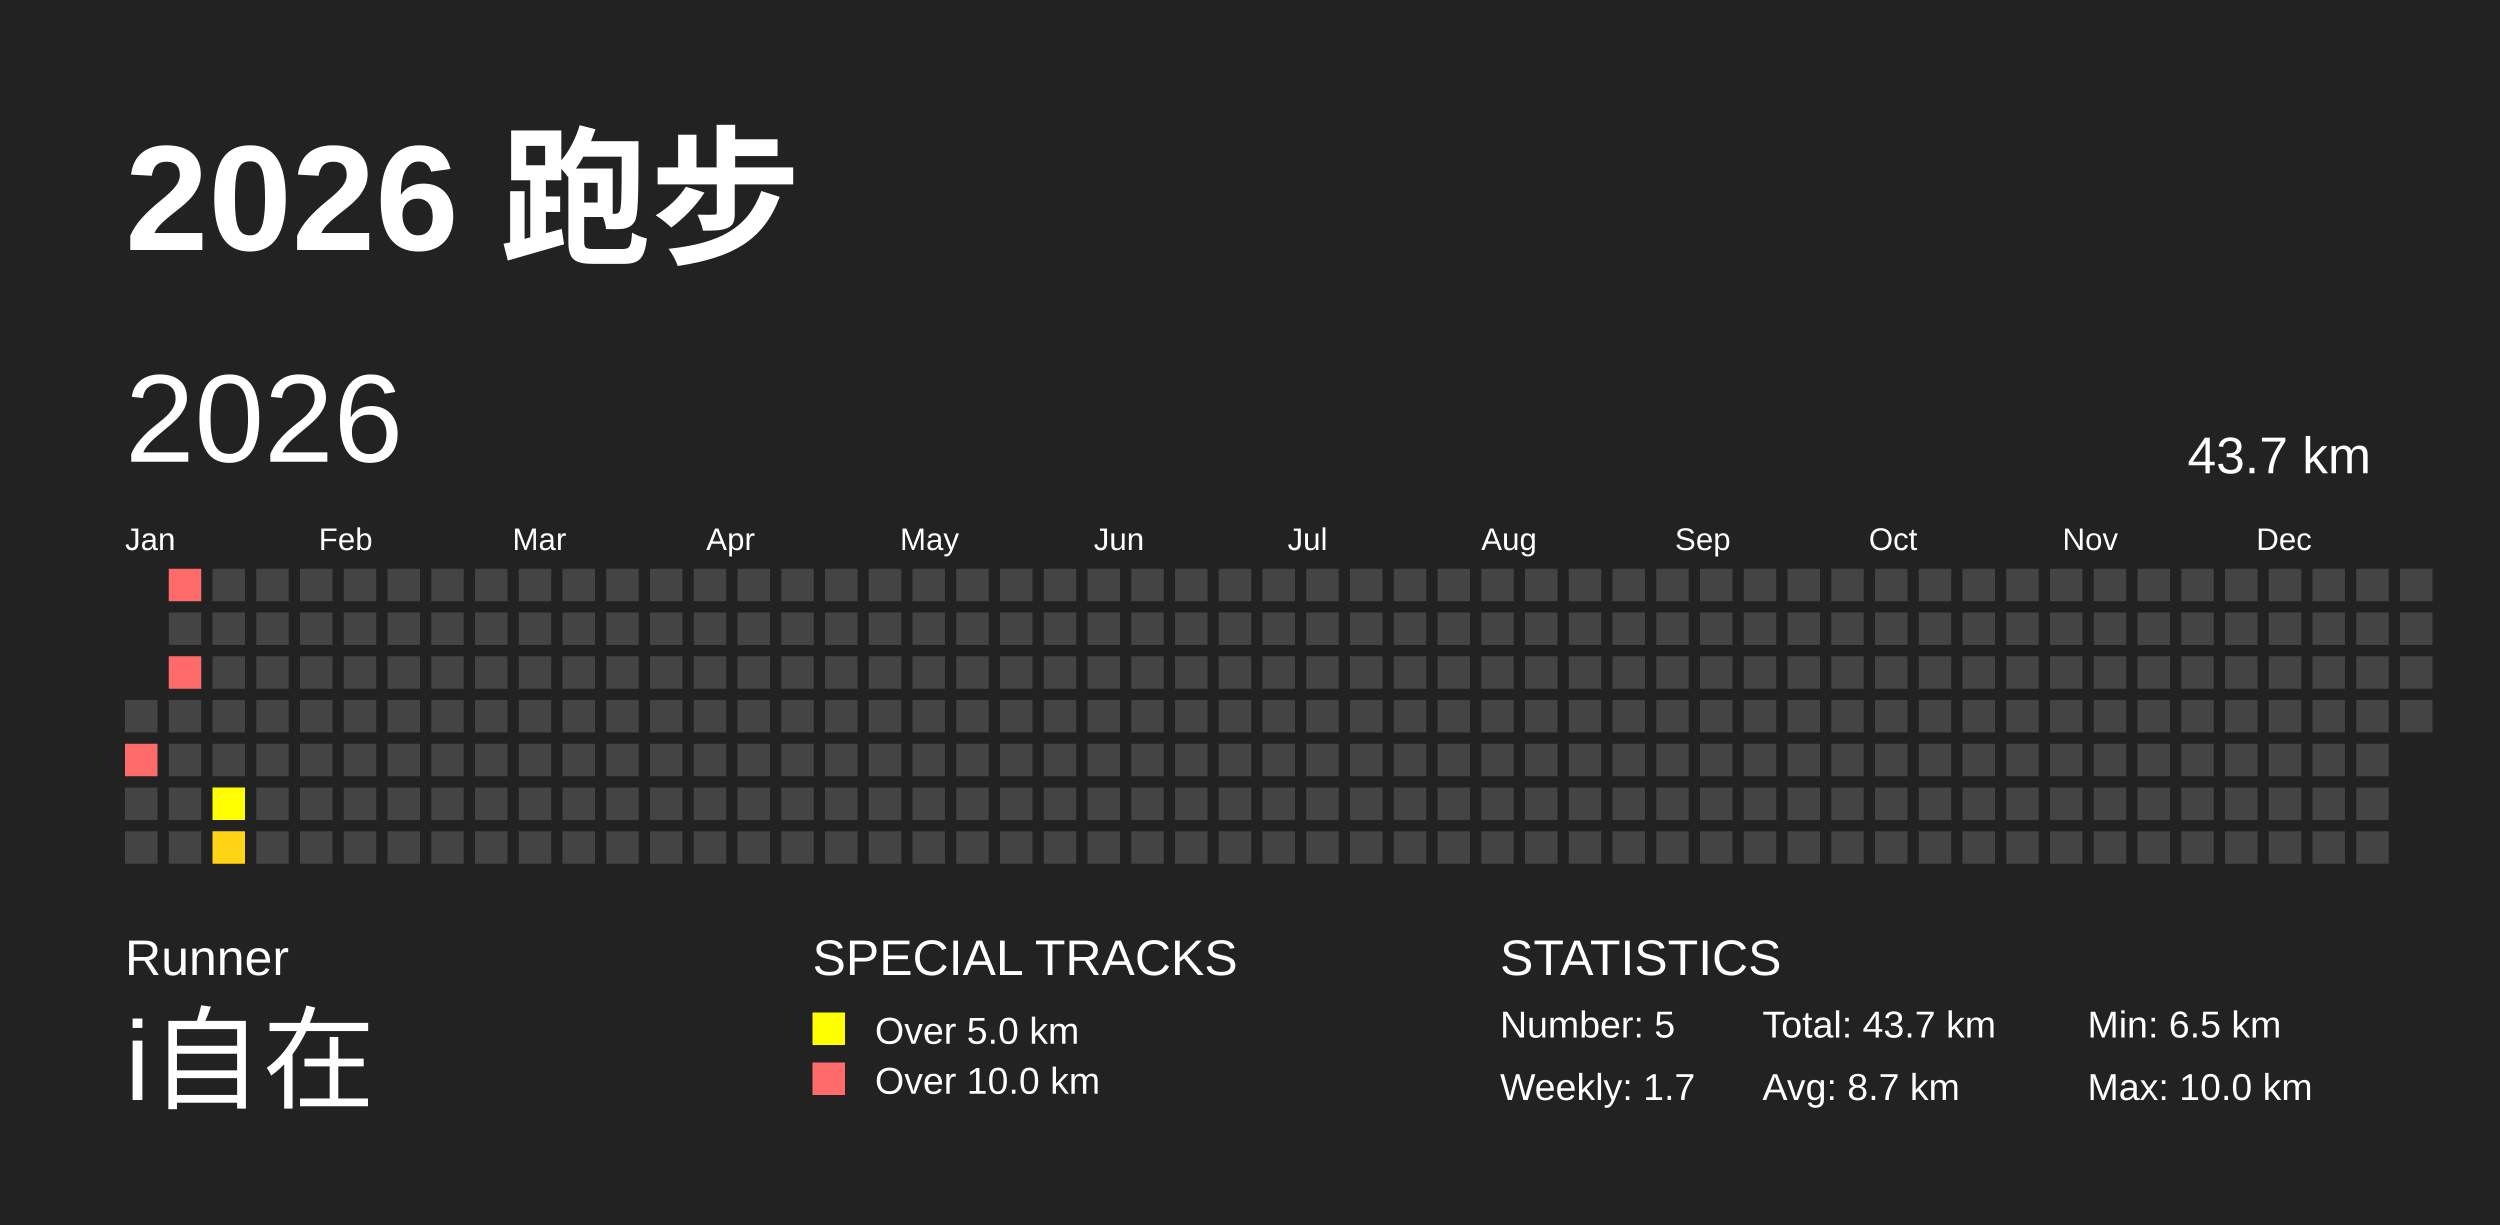
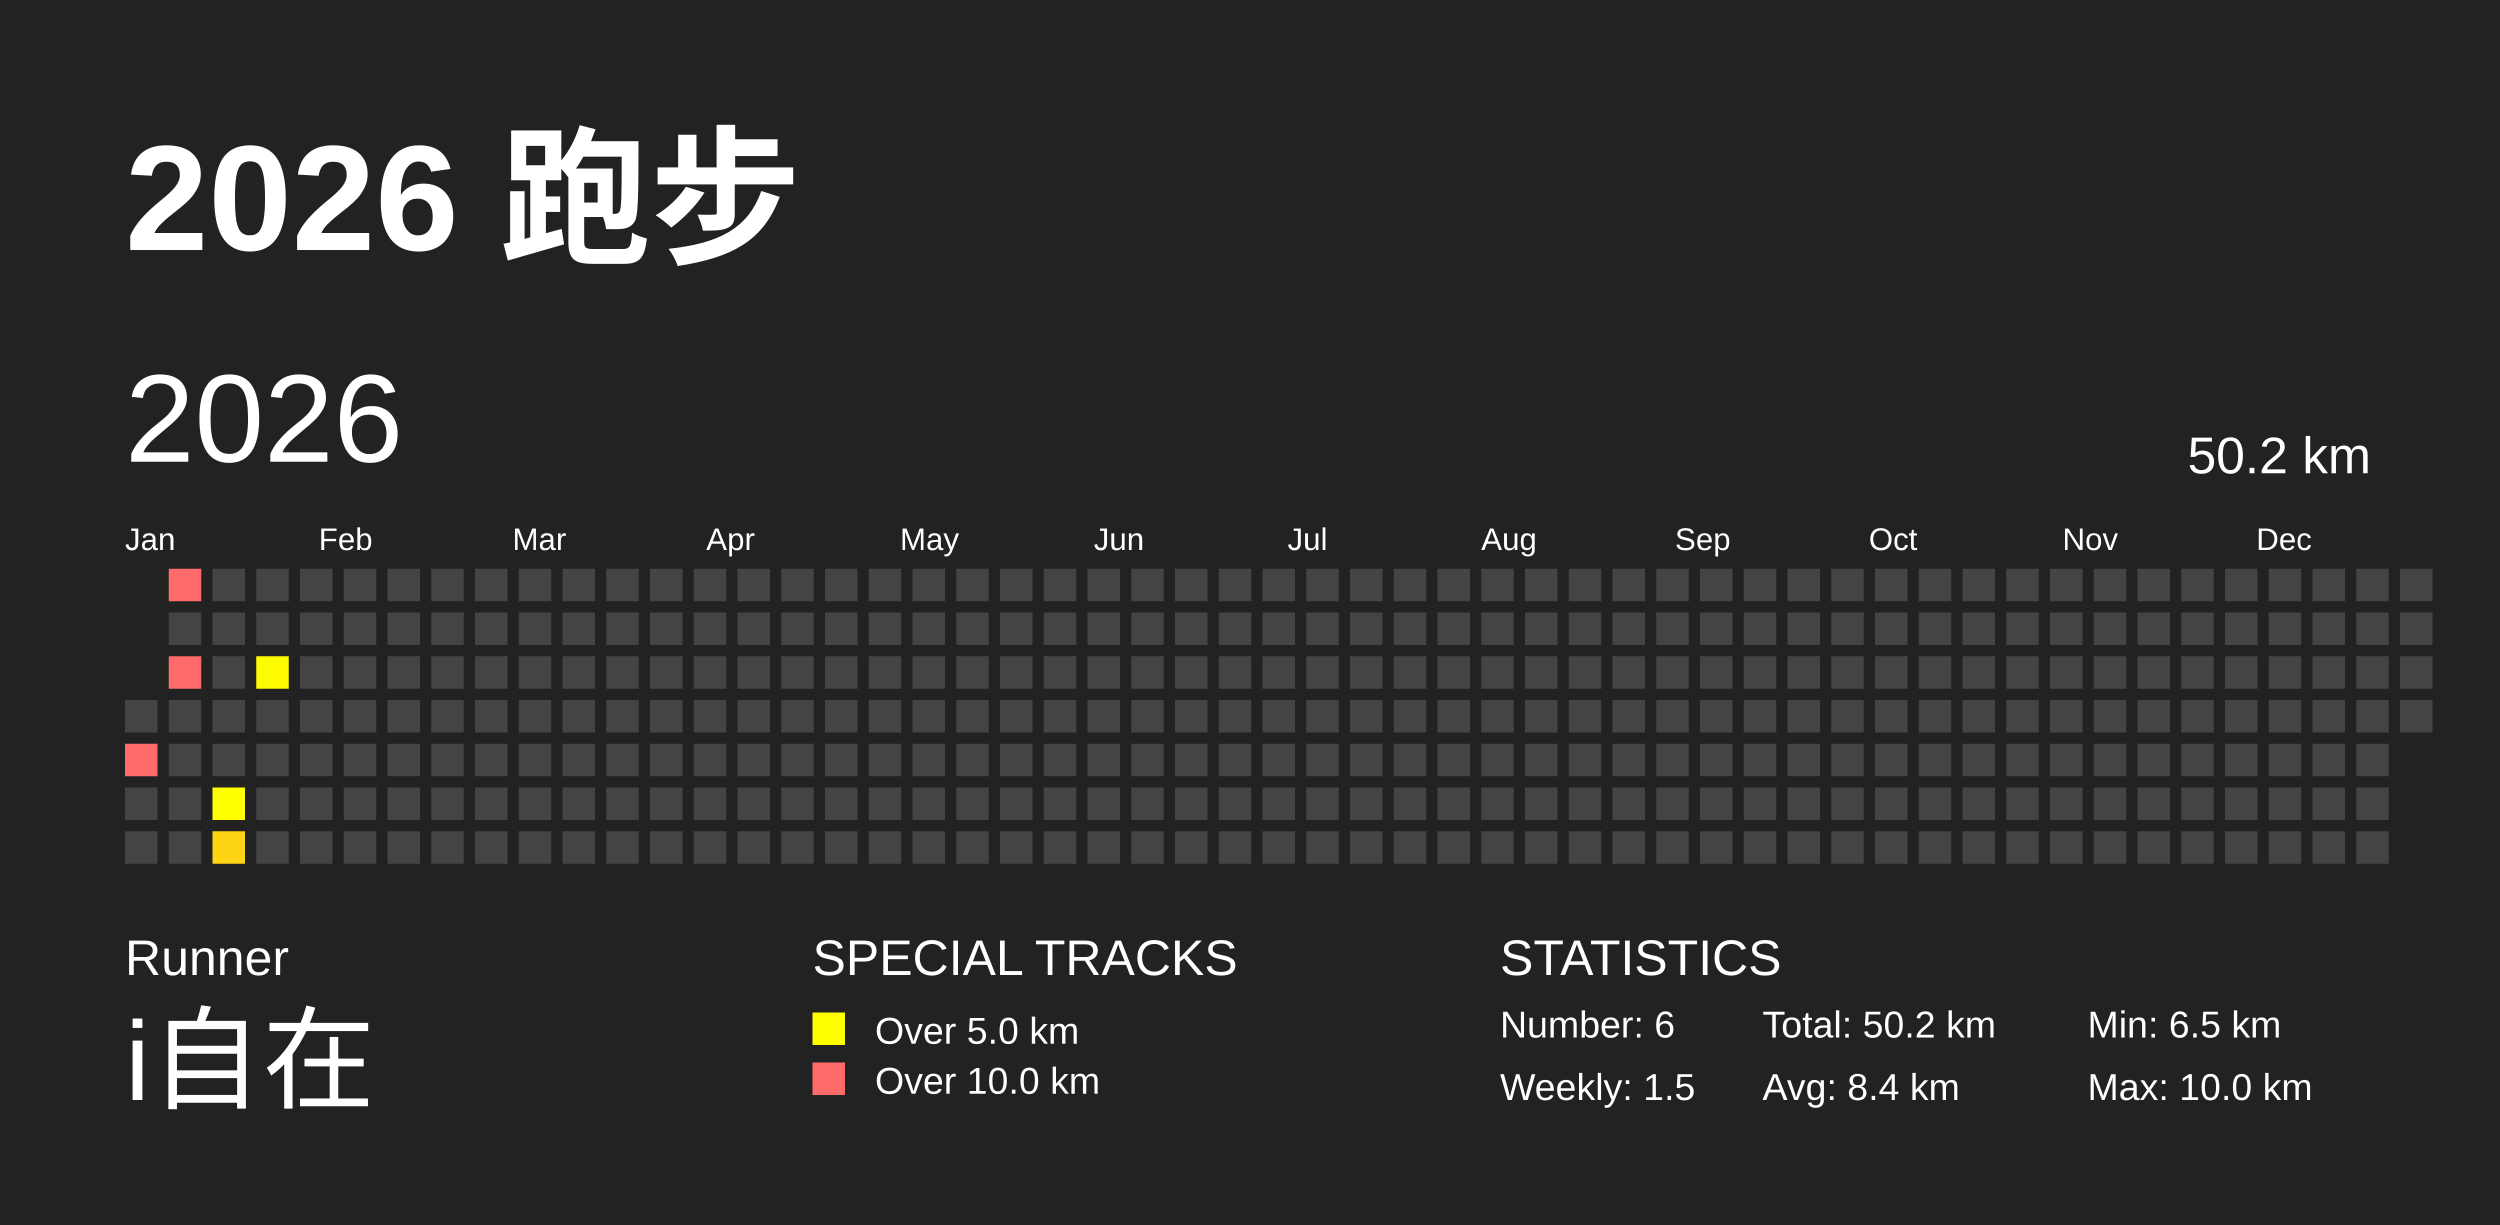
<svg xmlns="http://www.w3.org/2000/svg" baseProfile="full" height="98mm" version="1.1" viewBox="0,0,200,98" width="200mm">
  <defs />
  <rect fill="#222222" height="98" width="200" x="0" y="0" />
  <text fill="#FFFFFF" style="font-size:12px; font-family:Arial; font-weight:bold;" x="10" y="20">2026 跑步</text>
  <text fill="#FFFFFF" style="font-size:4px; font-family:Arial" x="10" y="78">Runner</text>
  <text fill="#FFFFFF" style="font-size:9px; font-family:Arial" x="10" y="88">i自在</text>
  <text fill="#FFFFFF" style="font-size:4px; font-family:Arial" x="65" y="78">SPECIAL TRACKS</text>
  <rect fill="#FFFF00" height="2.6" width="2.6" x="65" y="81" />
  <text fill="#FFFFFF" style="font-size:3px; font-family:Arial" x="70" y="83.5">Over 5.0 km</text>
  <rect fill="#FF6B6B" height="2.6" width="2.6" x="65" y="85" />
  <text fill="#FFFFFF" style="font-size:3px; font-family:Arial" x="70" y="87.5">Over 10.0 km</text>
  <text fill="#FFFFFF" style="font-size:4px; font-family:Arial" x="120" y="78">STATISTICS</text>
-   <text fill="#FFFFFF" style="font-size:3px; font-family:Arial" x="120" y="83">Number: 5</text>
-   <text fill="#FFFFFF" style="font-size:3px; font-family:Arial" x="120" y="88">Weekly: 1.7</text>
-   <text fill="#FFFFFF" style="font-size:3px; font-family:Arial" x="141" y="83">Total: 43.7 km</text>
-   <text fill="#FFFFFF" style="font-size:3px; font-family:Arial" x="141" y="88">Avg: 8.7 km</text>
+   <text fill="#FFFFFF" style="font-size:3px; font-family:Arial" x="120" y="83">Number: 6</text>
+   <text fill="#FFFFFF" style="font-size:3px; font-family:Arial" x="120" y="88">Weekly: 1.5</text>
+   <text fill="#FFFFFF" style="font-size:3px; font-family:Arial" x="141" y="83">Total: 50.2 km</text>
+   <text fill="#FFFFFF" style="font-size:3px; font-family:Arial" x="141" y="88">Avg: 8.4 km</text>
  <text fill="#FFFFFF" style="font-size:3px; font-family:Arial" x="167" y="83">Min: 6.5 km</text>
  <text fill="#FFFFFF" style="font-size:3px; font-family:Arial" x="167" y="88">Max: 10.0 km</text>
  <text dominant-baseline="hanging" fill="#FFFFFF" style="font-size:10.0px; font-family:Arial;" x="10" y="30">2026</text>
-   <text dominant-baseline="hanging" fill="#FFFFFF" style="font-size:4.125px; font-family:Arial;" x="175" y="35">43.7 km</text>
+   <text dominant-baseline="hanging" fill="#FFFFFF" style="font-size:4.125px; font-family:Arial;" x="175" y="35">50.2 km</text>
  <text fill="#FFFFFF" style="font-size:2.5px; font-family:Arial" x="10.0" y="44">Jan</text>
  <text fill="#FFFFFF" style="font-size:2.5px; font-family:Arial" x="25.5" y="44">Feb</text>
  <text fill="#FFFFFF" style="font-size:2.5px; font-family:Arial" x="41.0" y="44">Mar</text>
  <text fill="#FFFFFF" style="font-size:2.5px; font-family:Arial" x="56.5" y="44">Apr</text>
  <text fill="#FFFFFF" style="font-size:2.5px; font-family:Arial" x="72.0" y="44">May</text>
  <text fill="#FFFFFF" style="font-size:2.5px; font-family:Arial" x="87.5" y="44">Jun</text>
  <text fill="#FFFFFF" style="font-size:2.5px; font-family:Arial" x="103.0" y="44">Jul</text>
  <text fill="#FFFFFF" style="font-size:2.5px; font-family:Arial" x="118.5" y="44">Aug</text>
  <text fill="#FFFFFF" style="font-size:2.5px; font-family:Arial" x="134.0" y="44">Sep</text>
  <text fill="#FFFFFF" style="font-size:2.5px; font-family:Arial" x="149.5" y="44">Oct</text>
  <text fill="#FFFFFF" style="font-size:2.5px; font-family:Arial" x="165.0" y="44">Nov</text>
  <text fill="#FFFFFF" style="font-size:2.5px; font-family:Arial" x="180.5" y="44">Dec</text>
  <rect fill="#444444" height="2.6" width="2.6" x="10.0" y="56.0" />
  <rect fill="#FF6B6B" height="2.6" width="2.6" x="10.0" y="59.5" />
  <rect fill="#444444" height="2.6" width="2.6" x="10.0" y="63.0" />
  <rect fill="#444444" height="2.6" width="2.6" x="10.0" y="66.5" />
  <rect fill="#FF6B6B" height="2.6" width="2.6" x="13.5" y="45.5" />
  <rect fill="#444444" height="2.6" width="2.6" x="13.5" y="49.0" />
  <rect fill="#FF6B6B" height="2.6" width="2.6" x="13.5" y="52.5" />
  <rect fill="#444444" height="2.6" width="2.6" x="13.5" y="56.0" />
  <rect fill="#444444" height="2.6" width="2.6" x="13.5" y="59.5" />
  <rect fill="#444444" height="2.6" width="2.6" x="13.5" y="63.0" />
  <rect fill="#444444" height="2.6" width="2.6" x="13.5" y="66.5" />
  <rect fill="#444444" height="2.6" width="2.6" x="17.0" y="45.5" />
  <rect fill="#444444" height="2.6" width="2.6" x="17.0" y="49.0" />
  <rect fill="#444444" height="2.6" width="2.6" x="17.0" y="52.5" />
  <rect fill="#444444" height="2.6" width="2.6" x="17.0" y="56.0" />
  <rect fill="#444444" height="2.6" width="2.6" x="17.0" y="59.5" />
  <rect fill="#ffff00" height="2.6" width="2.6" x="17.0" y="63.0" />
  <rect fill="#ffd414" height="2.6" width="2.6" x="17.0" y="66.5" />
  <rect fill="#444444" height="2.6" width="2.6" x="20.5" y="45.5" />
  <rect fill="#444444" height="2.6" width="2.6" x="20.5" y="49.0" />
-   <rect fill="#444444" height="2.6" width="2.6" x="20.5" y="52.5" />
+   <rect fill="#fffc01" height="2.6" width="2.6" x="20.5" y="52.5" />
  <rect fill="#444444" height="2.6" width="2.6" x="20.5" y="56.0" />
  <rect fill="#444444" height="2.6" width="2.6" x="20.5" y="59.5" />
  <rect fill="#444444" height="2.6" width="2.6" x="20.5" y="63.0" />
  <rect fill="#444444" height="2.6" width="2.6" x="20.5" y="66.5" />
  <rect fill="#444444" height="2.6" width="2.6" x="24.0" y="45.5" />
  <rect fill="#444444" height="2.6" width="2.6" x="24.0" y="49.0" />
  <rect fill="#444444" height="2.6" width="2.6" x="24.0" y="52.5" />
  <rect fill="#444444" height="2.6" width="2.6" x="24.0" y="56.0" />
  <rect fill="#444444" height="2.6" width="2.6" x="24.0" y="59.5" />
  <rect fill="#444444" height="2.6" width="2.6" x="24.0" y="63.0" />
  <rect fill="#444444" height="2.6" width="2.6" x="24.0" y="66.5" />
  <rect fill="#444444" height="2.6" width="2.6" x="27.5" y="45.5" />
  <rect fill="#444444" height="2.6" width="2.6" x="27.5" y="49.0" />
  <rect fill="#444444" height="2.6" width="2.6" x="27.5" y="52.5" />
  <rect fill="#444444" height="2.6" width="2.6" x="27.5" y="56.0" />
  <rect fill="#444444" height="2.6" width="2.6" x="27.5" y="59.5" />
  <rect fill="#444444" height="2.6" width="2.6" x="27.5" y="63.0" />
  <rect fill="#444444" height="2.6" width="2.6" x="27.5" y="66.5" />
  <rect fill="#444444" height="2.6" width="2.6" x="31.0" y="45.5" />
  <rect fill="#444444" height="2.6" width="2.6" x="31.0" y="49.0" />
  <rect fill="#444444" height="2.6" width="2.6" x="31.0" y="52.5" />
  <rect fill="#444444" height="2.6" width="2.6" x="31.0" y="56.0" />
  <rect fill="#444444" height="2.6" width="2.6" x="31.0" y="59.5" />
  <rect fill="#444444" height="2.6" width="2.6" x="31.0" y="63.0" />
  <rect fill="#444444" height="2.6" width="2.6" x="31.0" y="66.5" />
  <rect fill="#444444" height="2.6" width="2.6" x="34.5" y="45.5" />
  <rect fill="#444444" height="2.6" width="2.6" x="34.5" y="49.0" />
  <rect fill="#444444" height="2.6" width="2.6" x="34.5" y="52.5" />
  <rect fill="#444444" height="2.6" width="2.6" x="34.5" y="56.0" />
  <rect fill="#444444" height="2.6" width="2.6" x="34.5" y="59.5" />
  <rect fill="#444444" height="2.6" width="2.6" x="34.5" y="63.0" />
  <rect fill="#444444" height="2.6" width="2.6" x="34.5" y="66.5" />
  <rect fill="#444444" height="2.6" width="2.6" x="38.0" y="45.5" />
  <rect fill="#444444" height="2.6" width="2.6" x="38.0" y="49.0" />
  <rect fill="#444444" height="2.6" width="2.6" x="38.0" y="52.5" />
  <rect fill="#444444" height="2.6" width="2.6" x="38.0" y="56.0" />
  <rect fill="#444444" height="2.6" width="2.6" x="38.0" y="59.5" />
  <rect fill="#444444" height="2.6" width="2.6" x="38.0" y="63.0" />
  <rect fill="#444444" height="2.6" width="2.6" x="38.0" y="66.5" />
  <rect fill="#444444" height="2.6" width="2.6" x="41.5" y="45.5" />
  <rect fill="#444444" height="2.6" width="2.6" x="41.5" y="49.0" />
  <rect fill="#444444" height="2.6" width="2.6" x="41.5" y="52.5" />
  <rect fill="#444444" height="2.6" width="2.6" x="41.5" y="56.0" />
  <rect fill="#444444" height="2.6" width="2.6" x="41.5" y="59.5" />
  <rect fill="#444444" height="2.6" width="2.6" x="41.5" y="63.0" />
  <rect fill="#444444" height="2.6" width="2.6" x="41.5" y="66.5" />
  <rect fill="#444444" height="2.6" width="2.6" x="45.0" y="45.5" />
  <rect fill="#444444" height="2.6" width="2.6" x="45.0" y="49.0" />
  <rect fill="#444444" height="2.6" width="2.6" x="45.0" y="52.5" />
  <rect fill="#444444" height="2.6" width="2.6" x="45.0" y="56.0" />
  <rect fill="#444444" height="2.6" width="2.6" x="45.0" y="59.5" />
  <rect fill="#444444" height="2.6" width="2.6" x="45.0" y="63.0" />
  <rect fill="#444444" height="2.6" width="2.6" x="45.0" y="66.5" />
  <rect fill="#444444" height="2.6" width="2.6" x="48.5" y="45.5" />
  <rect fill="#444444" height="2.6" width="2.6" x="48.5" y="49.0" />
  <rect fill="#444444" height="2.6" width="2.6" x="48.5" y="52.5" />
  <rect fill="#444444" height="2.6" width="2.6" x="48.5" y="56.0" />
  <rect fill="#444444" height="2.6" width="2.6" x="48.5" y="59.5" />
  <rect fill="#444444" height="2.6" width="2.6" x="48.5" y="63.0" />
  <rect fill="#444444" height="2.6" width="2.6" x="48.5" y="66.5" />
  <rect fill="#444444" height="2.6" width="2.6" x="52.0" y="45.5" />
  <rect fill="#444444" height="2.6" width="2.6" x="52.0" y="49.0" />
  <rect fill="#444444" height="2.6" width="2.6" x="52.0" y="52.5" />
  <rect fill="#444444" height="2.6" width="2.6" x="52.0" y="56.0" />
  <rect fill="#444444" height="2.6" width="2.6" x="52.0" y="59.5" />
  <rect fill="#444444" height="2.6" width="2.6" x="52.0" y="63.0" />
  <rect fill="#444444" height="2.6" width="2.6" x="52.0" y="66.5" />
  <rect fill="#444444" height="2.6" width="2.6" x="55.5" y="45.5" />
  <rect fill="#444444" height="2.6" width="2.6" x="55.5" y="49.0" />
  <rect fill="#444444" height="2.6" width="2.6" x="55.5" y="52.5" />
  <rect fill="#444444" height="2.6" width="2.6" x="55.5" y="56.0" />
  <rect fill="#444444" height="2.6" width="2.6" x="55.5" y="59.5" />
  <rect fill="#444444" height="2.6" width="2.6" x="55.5" y="63.0" />
  <rect fill="#444444" height="2.6" width="2.6" x="55.5" y="66.5" />
  <rect fill="#444444" height="2.6" width="2.6" x="59.0" y="45.5" />
  <rect fill="#444444" height="2.6" width="2.6" x="59.0" y="49.0" />
  <rect fill="#444444" height="2.6" width="2.6" x="59.0" y="52.5" />
  <rect fill="#444444" height="2.6" width="2.6" x="59.0" y="56.0" />
  <rect fill="#444444" height="2.6" width="2.6" x="59.0" y="59.5" />
  <rect fill="#444444" height="2.6" width="2.6" x="59.0" y="63.0" />
  <rect fill="#444444" height="2.6" width="2.6" x="59.0" y="66.5" />
  <rect fill="#444444" height="2.6" width="2.6" x="62.5" y="45.5" />
  <rect fill="#444444" height="2.6" width="2.6" x="62.5" y="49.0" />
  <rect fill="#444444" height="2.6" width="2.6" x="62.5" y="52.5" />
  <rect fill="#444444" height="2.6" width="2.6" x="62.5" y="56.0" />
  <rect fill="#444444" height="2.6" width="2.6" x="62.5" y="59.5" />
  <rect fill="#444444" height="2.6" width="2.6" x="62.5" y="63.0" />
  <rect fill="#444444" height="2.6" width="2.6" x="62.5" y="66.5" />
  <rect fill="#444444" height="2.6" width="2.6" x="66.0" y="45.5" />
  <rect fill="#444444" height="2.6" width="2.6" x="66.0" y="49.0" />
  <rect fill="#444444" height="2.6" width="2.6" x="66.0" y="52.5" />
  <rect fill="#444444" height="2.6" width="2.6" x="66.0" y="56.0" />
  <rect fill="#444444" height="2.6" width="2.6" x="66.0" y="59.5" />
  <rect fill="#444444" height="2.6" width="2.6" x="66.0" y="63.0" />
  <rect fill="#444444" height="2.6" width="2.6" x="66.0" y="66.5" />
  <rect fill="#444444" height="2.6" width="2.6" x="69.5" y="45.5" />
  <rect fill="#444444" height="2.6" width="2.6" x="69.5" y="49.0" />
  <rect fill="#444444" height="2.6" width="2.6" x="69.5" y="52.5" />
  <rect fill="#444444" height="2.6" width="2.6" x="69.5" y="56.0" />
  <rect fill="#444444" height="2.6" width="2.6" x="69.5" y="59.5" />
  <rect fill="#444444" height="2.6" width="2.6" x="69.5" y="63.0" />
  <rect fill="#444444" height="2.6" width="2.6" x="69.5" y="66.5" />
  <rect fill="#444444" height="2.6" width="2.6" x="73.0" y="45.5" />
  <rect fill="#444444" height="2.6" width="2.6" x="73.0" y="49.0" />
  <rect fill="#444444" height="2.6" width="2.6" x="73.0" y="52.5" />
  <rect fill="#444444" height="2.6" width="2.6" x="73.0" y="56.0" />
  <rect fill="#444444" height="2.6" width="2.6" x="73.0" y="59.5" />
  <rect fill="#444444" height="2.6" width="2.6" x="73.0" y="63.0" />
  <rect fill="#444444" height="2.6" width="2.6" x="73.0" y="66.5" />
  <rect fill="#444444" height="2.6" width="2.6" x="76.5" y="45.5" />
  <rect fill="#444444" height="2.6" width="2.6" x="76.5" y="49.0" />
  <rect fill="#444444" height="2.6" width="2.6" x="76.5" y="52.5" />
  <rect fill="#444444" height="2.6" width="2.6" x="76.5" y="56.0" />
  <rect fill="#444444" height="2.6" width="2.6" x="76.5" y="59.5" />
  <rect fill="#444444" height="2.6" width="2.6" x="76.5" y="63.0" />
  <rect fill="#444444" height="2.6" width="2.6" x="76.5" y="66.5" />
  <rect fill="#444444" height="2.6" width="2.6" x="80.0" y="45.5" />
  <rect fill="#444444" height="2.6" width="2.6" x="80.0" y="49.0" />
  <rect fill="#444444" height="2.6" width="2.6" x="80.0" y="52.5" />
  <rect fill="#444444" height="2.6" width="2.6" x="80.0" y="56.0" />
  <rect fill="#444444" height="2.6" width="2.6" x="80.0" y="59.5" />
  <rect fill="#444444" height="2.6" width="2.6" x="80.0" y="63.0" />
  <rect fill="#444444" height="2.6" width="2.6" x="80.0" y="66.5" />
  <rect fill="#444444" height="2.6" width="2.6" x="83.5" y="45.5" />
  <rect fill="#444444" height="2.6" width="2.6" x="83.5" y="49.0" />
  <rect fill="#444444" height="2.6" width="2.6" x="83.5" y="52.5" />
  <rect fill="#444444" height="2.6" width="2.6" x="83.5" y="56.0" />
  <rect fill="#444444" height="2.6" width="2.6" x="83.5" y="59.5" />
  <rect fill="#444444" height="2.6" width="2.6" x="83.5" y="63.0" />
  <rect fill="#444444" height="2.6" width="2.6" x="83.5" y="66.5" />
  <rect fill="#444444" height="2.6" width="2.6" x="87.0" y="45.5" />
  <rect fill="#444444" height="2.6" width="2.6" x="87.0" y="49.0" />
  <rect fill="#444444" height="2.6" width="2.6" x="87.0" y="52.5" />
  <rect fill="#444444" height="2.6" width="2.6" x="87.0" y="56.0" />
  <rect fill="#444444" height="2.6" width="2.6" x="87.0" y="59.5" />
  <rect fill="#444444" height="2.6" width="2.6" x="87.0" y="63.0" />
  <rect fill="#444444" height="2.6" width="2.6" x="87.0" y="66.5" />
  <rect fill="#444444" height="2.6" width="2.6" x="90.5" y="45.5" />
  <rect fill="#444444" height="2.6" width="2.6" x="90.5" y="49.0" />
  <rect fill="#444444" height="2.6" width="2.6" x="90.5" y="52.5" />
  <rect fill="#444444" height="2.6" width="2.6" x="90.5" y="56.0" />
  <rect fill="#444444" height="2.6" width="2.6" x="90.5" y="59.5" />
  <rect fill="#444444" height="2.6" width="2.6" x="90.5" y="63.0" />
  <rect fill="#444444" height="2.6" width="2.6" x="90.5" y="66.5" />
  <rect fill="#444444" height="2.6" width="2.6" x="94.0" y="45.5" />
  <rect fill="#444444" height="2.6" width="2.6" x="94.0" y="49.0" />
  <rect fill="#444444" height="2.6" width="2.6" x="94.0" y="52.5" />
  <rect fill="#444444" height="2.6" width="2.6" x="94.0" y="56.0" />
  <rect fill="#444444" height="2.6" width="2.6" x="94.0" y="59.5" />
  <rect fill="#444444" height="2.6" width="2.6" x="94.0" y="63.0" />
  <rect fill="#444444" height="2.6" width="2.6" x="94.0" y="66.5" />
  <rect fill="#444444" height="2.6" width="2.6" x="97.5" y="45.5" />
  <rect fill="#444444" height="2.6" width="2.6" x="97.5" y="49.0" />
  <rect fill="#444444" height="2.6" width="2.6" x="97.5" y="52.5" />
  <rect fill="#444444" height="2.6" width="2.6" x="97.5" y="56.0" />
  <rect fill="#444444" height="2.6" width="2.6" x="97.5" y="59.5" />
  <rect fill="#444444" height="2.6" width="2.6" x="97.5" y="63.0" />
  <rect fill="#444444" height="2.6" width="2.6" x="97.5" y="66.5" />
  <rect fill="#444444" height="2.6" width="2.6" x="101.0" y="45.5" />
  <rect fill="#444444" height="2.6" width="2.6" x="101.0" y="49.0" />
  <rect fill="#444444" height="2.6" width="2.6" x="101.0" y="52.5" />
  <rect fill="#444444" height="2.6" width="2.6" x="101.0" y="56.0" />
  <rect fill="#444444" height="2.6" width="2.6" x="101.0" y="59.5" />
  <rect fill="#444444" height="2.6" width="2.6" x="101.0" y="63.0" />
  <rect fill="#444444" height="2.6" width="2.6" x="101.0" y="66.5" />
  <rect fill="#444444" height="2.6" width="2.6" x="104.5" y="45.5" />
  <rect fill="#444444" height="2.6" width="2.6" x="104.5" y="49.0" />
  <rect fill="#444444" height="2.6" width="2.6" x="104.5" y="52.5" />
  <rect fill="#444444" height="2.6" width="2.6" x="104.5" y="56.0" />
  <rect fill="#444444" height="2.6" width="2.6" x="104.5" y="59.5" />
  <rect fill="#444444" height="2.6" width="2.6" x="104.5" y="63.0" />
  <rect fill="#444444" height="2.6" width="2.6" x="104.5" y="66.5" />
  <rect fill="#444444" height="2.6" width="2.6" x="108.0" y="45.5" />
  <rect fill="#444444" height="2.6" width="2.6" x="108.0" y="49.0" />
  <rect fill="#444444" height="2.6" width="2.6" x="108.0" y="52.5" />
  <rect fill="#444444" height="2.6" width="2.6" x="108.0" y="56.0" />
  <rect fill="#444444" height="2.6" width="2.6" x="108.0" y="59.5" />
  <rect fill="#444444" height="2.6" width="2.6" x="108.0" y="63.0" />
  <rect fill="#444444" height="2.6" width="2.6" x="108.0" y="66.5" />
  <rect fill="#444444" height="2.6" width="2.6" x="111.5" y="45.5" />
  <rect fill="#444444" height="2.6" width="2.6" x="111.5" y="49.0" />
  <rect fill="#444444" height="2.6" width="2.6" x="111.5" y="52.5" />
  <rect fill="#444444" height="2.6" width="2.6" x="111.5" y="56.0" />
  <rect fill="#444444" height="2.6" width="2.6" x="111.5" y="59.5" />
  <rect fill="#444444" height="2.6" width="2.6" x="111.5" y="63.0" />
  <rect fill="#444444" height="2.6" width="2.6" x="111.5" y="66.5" />
  <rect fill="#444444" height="2.6" width="2.6" x="115.0" y="45.5" />
  <rect fill="#444444" height="2.6" width="2.6" x="115.0" y="49.0" />
  <rect fill="#444444" height="2.6" width="2.6" x="115.0" y="52.5" />
  <rect fill="#444444" height="2.6" width="2.6" x="115.0" y="56.0" />
  <rect fill="#444444" height="2.6" width="2.6" x="115.0" y="59.5" />
  <rect fill="#444444" height="2.6" width="2.6" x="115.0" y="63.0" />
  <rect fill="#444444" height="2.6" width="2.6" x="115.0" y="66.5" />
  <rect fill="#444444" height="2.6" width="2.6" x="118.5" y="45.5" />
  <rect fill="#444444" height="2.6" width="2.6" x="118.5" y="49.0" />
  <rect fill="#444444" height="2.6" width="2.6" x="118.5" y="52.5" />
  <rect fill="#444444" height="2.6" width="2.6" x="118.5" y="56.0" />
  <rect fill="#444444" height="2.6" width="2.6" x="118.5" y="59.5" />
  <rect fill="#444444" height="2.6" width="2.6" x="118.5" y="63.0" />
  <rect fill="#444444" height="2.6" width="2.6" x="118.5" y="66.5" />
  <rect fill="#444444" height="2.6" width="2.6" x="122.0" y="45.5" />
  <rect fill="#444444" height="2.6" width="2.6" x="122.0" y="49.0" />
  <rect fill="#444444" height="2.6" width="2.6" x="122.0" y="52.5" />
  <rect fill="#444444" height="2.6" width="2.6" x="122.0" y="56.0" />
  <rect fill="#444444" height="2.6" width="2.6" x="122.0" y="59.5" />
  <rect fill="#444444" height="2.6" width="2.6" x="122.0" y="63.0" />
  <rect fill="#444444" height="2.6" width="2.6" x="122.0" y="66.5" />
  <rect fill="#444444" height="2.6" width="2.6" x="125.5" y="45.5" />
  <rect fill="#444444" height="2.6" width="2.6" x="125.5" y="49.0" />
  <rect fill="#444444" height="2.6" width="2.6" x="125.5" y="52.5" />
  <rect fill="#444444" height="2.6" width="2.6" x="125.5" y="56.0" />
  <rect fill="#444444" height="2.6" width="2.6" x="125.5" y="59.5" />
  <rect fill="#444444" height="2.6" width="2.6" x="125.5" y="63.0" />
  <rect fill="#444444" height="2.6" width="2.6" x="125.5" y="66.5" />
  <rect fill="#444444" height="2.6" width="2.6" x="129.0" y="45.5" />
  <rect fill="#444444" height="2.6" width="2.6" x="129.0" y="49.0" />
  <rect fill="#444444" height="2.6" width="2.6" x="129.0" y="52.5" />
  <rect fill="#444444" height="2.6" width="2.6" x="129.0" y="56.0" />
  <rect fill="#444444" height="2.6" width="2.6" x="129.0" y="59.5" />
  <rect fill="#444444" height="2.6" width="2.6" x="129.0" y="63.0" />
  <rect fill="#444444" height="2.6" width="2.6" x="129.0" y="66.5" />
  <rect fill="#444444" height="2.6" width="2.6" x="132.5" y="45.5" />
  <rect fill="#444444" height="2.6" width="2.6" x="132.5" y="49.0" />
  <rect fill="#444444" height="2.6" width="2.6" x="132.5" y="52.5" />
  <rect fill="#444444" height="2.6" width="2.6" x="132.5" y="56.0" />
  <rect fill="#444444" height="2.6" width="2.6" x="132.5" y="59.5" />
  <rect fill="#444444" height="2.6" width="2.6" x="132.5" y="63.0" />
  <rect fill="#444444" height="2.6" width="2.6" x="132.5" y="66.5" />
  <rect fill="#444444" height="2.6" width="2.6" x="136.0" y="45.5" />
  <rect fill="#444444" height="2.6" width="2.6" x="136.0" y="49.0" />
  <rect fill="#444444" height="2.6" width="2.6" x="136.0" y="52.5" />
  <rect fill="#444444" height="2.6" width="2.6" x="136.0" y="56.0" />
  <rect fill="#444444" height="2.6" width="2.6" x="136.0" y="59.5" />
  <rect fill="#444444" height="2.6" width="2.6" x="136.0" y="63.0" />
  <rect fill="#444444" height="2.6" width="2.6" x="136.0" y="66.5" />
  <rect fill="#444444" height="2.6" width="2.6" x="139.5" y="45.5" />
  <rect fill="#444444" height="2.6" width="2.6" x="139.5" y="49.0" />
  <rect fill="#444444" height="2.6" width="2.6" x="139.5" y="52.5" />
  <rect fill="#444444" height="2.6" width="2.6" x="139.5" y="56.0" />
  <rect fill="#444444" height="2.6" width="2.6" x="139.5" y="59.5" />
  <rect fill="#444444" height="2.6" width="2.6" x="139.5" y="63.0" />
  <rect fill="#444444" height="2.6" width="2.6" x="139.5" y="66.5" />
  <rect fill="#444444" height="2.6" width="2.6" x="143.0" y="45.5" />
  <rect fill="#444444" height="2.6" width="2.6" x="143.0" y="49.0" />
  <rect fill="#444444" height="2.6" width="2.6" x="143.0" y="52.5" />
  <rect fill="#444444" height="2.6" width="2.6" x="143.0" y="56.0" />
  <rect fill="#444444" height="2.6" width="2.6" x="143.0" y="59.5" />
  <rect fill="#444444" height="2.6" width="2.6" x="143.0" y="63.0" />
  <rect fill="#444444" height="2.6" width="2.6" x="143.0" y="66.5" />
  <rect fill="#444444" height="2.6" width="2.6" x="146.5" y="45.5" />
  <rect fill="#444444" height="2.6" width="2.6" x="146.5" y="49.0" />
  <rect fill="#444444" height="2.6" width="2.6" x="146.5" y="52.5" />
  <rect fill="#444444" height="2.6" width="2.6" x="146.5" y="56.0" />
  <rect fill="#444444" height="2.6" width="2.6" x="146.5" y="59.5" />
  <rect fill="#444444" height="2.6" width="2.6" x="146.5" y="63.0" />
  <rect fill="#444444" height="2.6" width="2.6" x="146.5" y="66.5" />
  <rect fill="#444444" height="2.6" width="2.6" x="150.0" y="45.5" />
  <rect fill="#444444" height="2.6" width="2.6" x="150.0" y="49.0" />
  <rect fill="#444444" height="2.6" width="2.6" x="150.0" y="52.5" />
  <rect fill="#444444" height="2.6" width="2.6" x="150.0" y="56.0" />
  <rect fill="#444444" height="2.6" width="2.6" x="150.0" y="59.5" />
  <rect fill="#444444" height="2.6" width="2.6" x="150.0" y="63.0" />
  <rect fill="#444444" height="2.6" width="2.6" x="150.0" y="66.5" />
  <rect fill="#444444" height="2.6" width="2.6" x="153.5" y="45.5" />
  <rect fill="#444444" height="2.6" width="2.6" x="153.5" y="49.0" />
  <rect fill="#444444" height="2.6" width="2.6" x="153.5" y="52.5" />
  <rect fill="#444444" height="2.6" width="2.6" x="153.5" y="56.0" />
  <rect fill="#444444" height="2.6" width="2.6" x="153.5" y="59.5" />
  <rect fill="#444444" height="2.6" width="2.6" x="153.5" y="63.0" />
  <rect fill="#444444" height="2.6" width="2.6" x="153.5" y="66.5" />
  <rect fill="#444444" height="2.6" width="2.6" x="157.0" y="45.5" />
  <rect fill="#444444" height="2.6" width="2.6" x="157.0" y="49.0" />
  <rect fill="#444444" height="2.6" width="2.6" x="157.0" y="52.5" />
  <rect fill="#444444" height="2.6" width="2.6" x="157.0" y="56.0" />
  <rect fill="#444444" height="2.6" width="2.6" x="157.0" y="59.5" />
  <rect fill="#444444" height="2.6" width="2.6" x="157.0" y="63.0" />
  <rect fill="#444444" height="2.6" width="2.6" x="157.0" y="66.5" />
  <rect fill="#444444" height="2.6" width="2.6" x="160.5" y="45.5" />
  <rect fill="#444444" height="2.6" width="2.6" x="160.5" y="49.0" />
  <rect fill="#444444" height="2.6" width="2.6" x="160.5" y="52.5" />
  <rect fill="#444444" height="2.6" width="2.6" x="160.5" y="56.0" />
  <rect fill="#444444" height="2.6" width="2.6" x="160.5" y="59.5" />
  <rect fill="#444444" height="2.6" width="2.6" x="160.5" y="63.0" />
  <rect fill="#444444" height="2.6" width="2.6" x="160.5" y="66.5" />
  <rect fill="#444444" height="2.6" width="2.6" x="164.0" y="45.5" />
  <rect fill="#444444" height="2.6" width="2.6" x="164.0" y="49.0" />
  <rect fill="#444444" height="2.6" width="2.6" x="164.0" y="52.5" />
  <rect fill="#444444" height="2.6" width="2.6" x="164.0" y="56.0" />
  <rect fill="#444444" height="2.6" width="2.6" x="164.0" y="59.5" />
  <rect fill="#444444" height="2.6" width="2.6" x="164.0" y="63.0" />
  <rect fill="#444444" height="2.6" width="2.6" x="164.0" y="66.5" />
  <rect fill="#444444" height="2.6" width="2.6" x="167.5" y="45.5" />
  <rect fill="#444444" height="2.6" width="2.6" x="167.5" y="49.0" />
  <rect fill="#444444" height="2.6" width="2.6" x="167.5" y="52.5" />
  <rect fill="#444444" height="2.6" width="2.6" x="167.5" y="56.0" />
  <rect fill="#444444" height="2.6" width="2.6" x="167.5" y="59.5" />
  <rect fill="#444444" height="2.6" width="2.6" x="167.5" y="63.0" />
  <rect fill="#444444" height="2.6" width="2.6" x="167.5" y="66.5" />
  <rect fill="#444444" height="2.6" width="2.6" x="171.0" y="45.5" />
  <rect fill="#444444" height="2.6" width="2.6" x="171.0" y="49.0" />
  <rect fill="#444444" height="2.6" width="2.6" x="171.0" y="52.5" />
  <rect fill="#444444" height="2.6" width="2.6" x="171.0" y="56.0" />
  <rect fill="#444444" height="2.6" width="2.6" x="171.0" y="59.5" />
  <rect fill="#444444" height="2.6" width="2.6" x="171.0" y="63.0" />
  <rect fill="#444444" height="2.6" width="2.6" x="171.0" y="66.5" />
  <rect fill="#444444" height="2.6" width="2.6" x="174.5" y="45.5" />
  <rect fill="#444444" height="2.6" width="2.6" x="174.5" y="49.0" />
  <rect fill="#444444" height="2.6" width="2.6" x="174.5" y="52.5" />
  <rect fill="#444444" height="2.6" width="2.6" x="174.5" y="56.0" />
  <rect fill="#444444" height="2.6" width="2.6" x="174.5" y="59.5" />
  <rect fill="#444444" height="2.6" width="2.6" x="174.5" y="63.0" />
  <rect fill="#444444" height="2.6" width="2.6" x="174.5" y="66.5" />
  <rect fill="#444444" height="2.6" width="2.6" x="178.0" y="45.5" />
  <rect fill="#444444" height="2.6" width="2.6" x="178.0" y="49.0" />
  <rect fill="#444444" height="2.6" width="2.6" x="178.0" y="52.5" />
  <rect fill="#444444" height="2.6" width="2.6" x="178.0" y="56.0" />
  <rect fill="#444444" height="2.6" width="2.6" x="178.0" y="59.5" />
  <rect fill="#444444" height="2.6" width="2.6" x="178.0" y="63.0" />
  <rect fill="#444444" height="2.6" width="2.6" x="178.0" y="66.5" />
  <rect fill="#444444" height="2.6" width="2.6" x="181.5" y="45.5" />
  <rect fill="#444444" height="2.6" width="2.6" x="181.5" y="49.0" />
  <rect fill="#444444" height="2.6" width="2.6" x="181.5" y="52.5" />
  <rect fill="#444444" height="2.6" width="2.6" x="181.5" y="56.0" />
  <rect fill="#444444" height="2.6" width="2.6" x="181.5" y="59.5" />
  <rect fill="#444444" height="2.6" width="2.6" x="181.5" y="63.0" />
  <rect fill="#444444" height="2.6" width="2.6" x="181.5" y="66.5" />
  <rect fill="#444444" height="2.6" width="2.6" x="185.0" y="45.5" />
  <rect fill="#444444" height="2.6" width="2.6" x="185.0" y="49.0" />
  <rect fill="#444444" height="2.6" width="2.6" x="185.0" y="52.5" />
  <rect fill="#444444" height="2.6" width="2.6" x="185.0" y="56.0" />
  <rect fill="#444444" height="2.6" width="2.6" x="185.0" y="59.5" />
  <rect fill="#444444" height="2.6" width="2.6" x="185.0" y="63.0" />
  <rect fill="#444444" height="2.6" width="2.6" x="185.0" y="66.5" />
  <rect fill="#444444" height="2.6" width="2.6" x="188.5" y="45.5" />
  <rect fill="#444444" height="2.6" width="2.6" x="188.5" y="49.0" />
  <rect fill="#444444" height="2.6" width="2.6" x="188.5" y="52.5" />
  <rect fill="#444444" height="2.6" width="2.6" x="188.5" y="56.0" />
  <rect fill="#444444" height="2.6" width="2.6" x="188.5" y="59.5" />
  <rect fill="#444444" height="2.6" width="2.6" x="188.5" y="63.0" />
  <rect fill="#444444" height="2.6" width="2.6" x="188.5" y="66.5" />
  <rect fill="#444444" height="2.6" width="2.6" x="192.0" y="45.5" />
  <rect fill="#444444" height="2.6" width="2.6" x="192.0" y="49.0" />
  <rect fill="#444444" height="2.6" width="2.6" x="192.0" y="52.5" />
  <rect fill="#444444" height="2.6" width="2.6" x="192.0" y="56.0" />
</svg>
